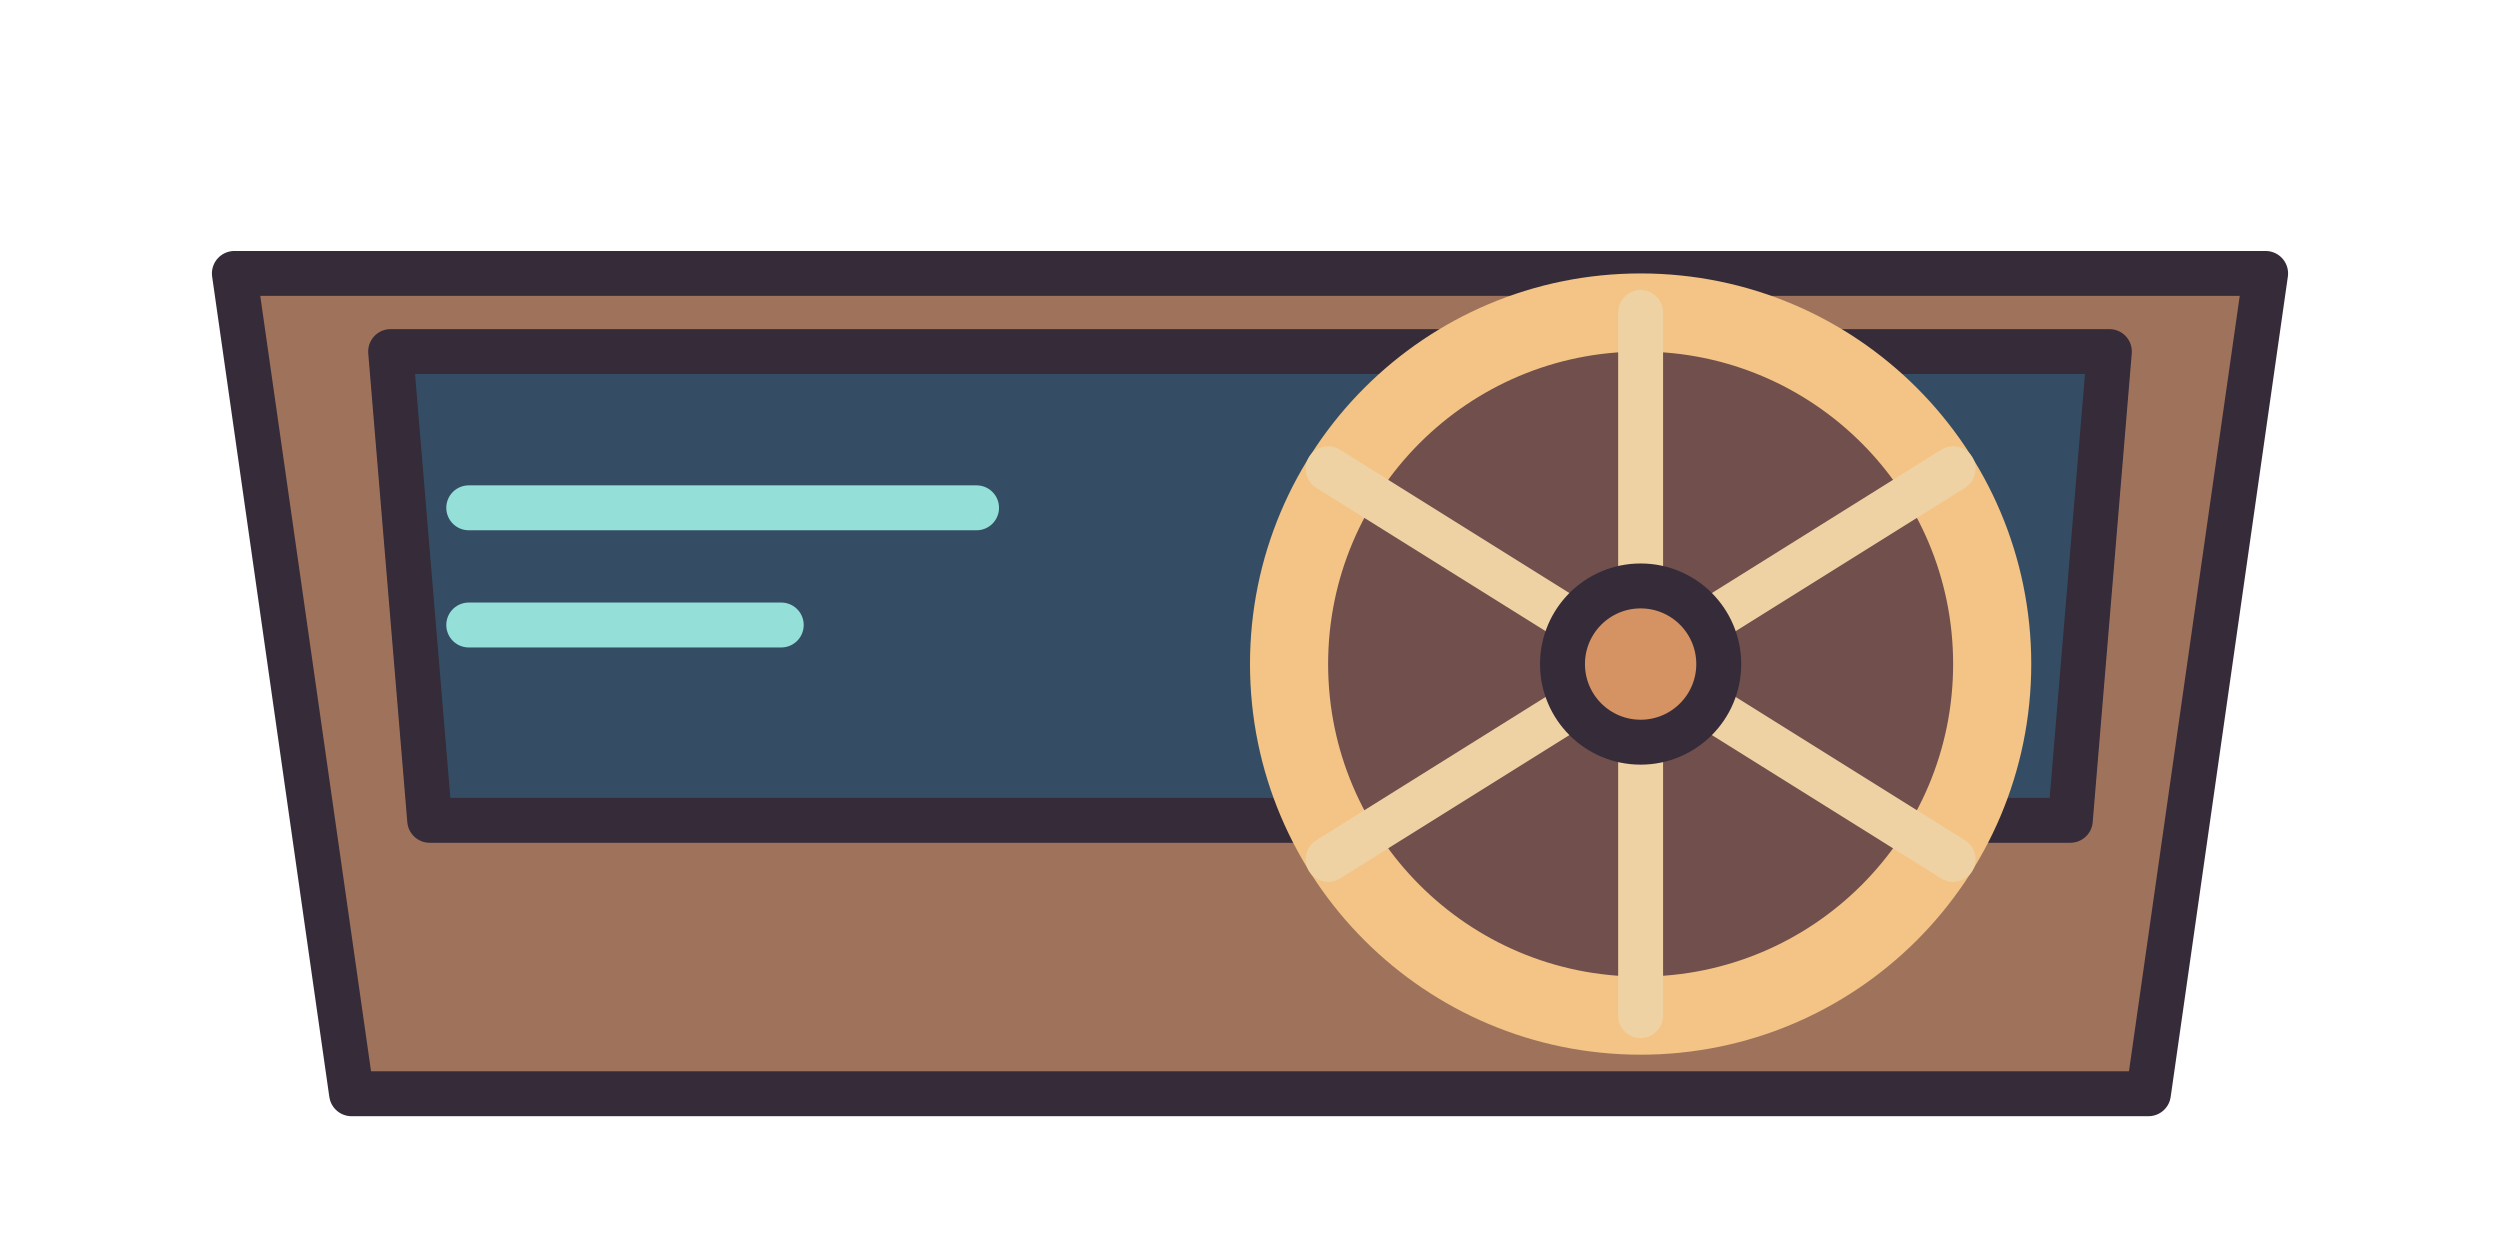
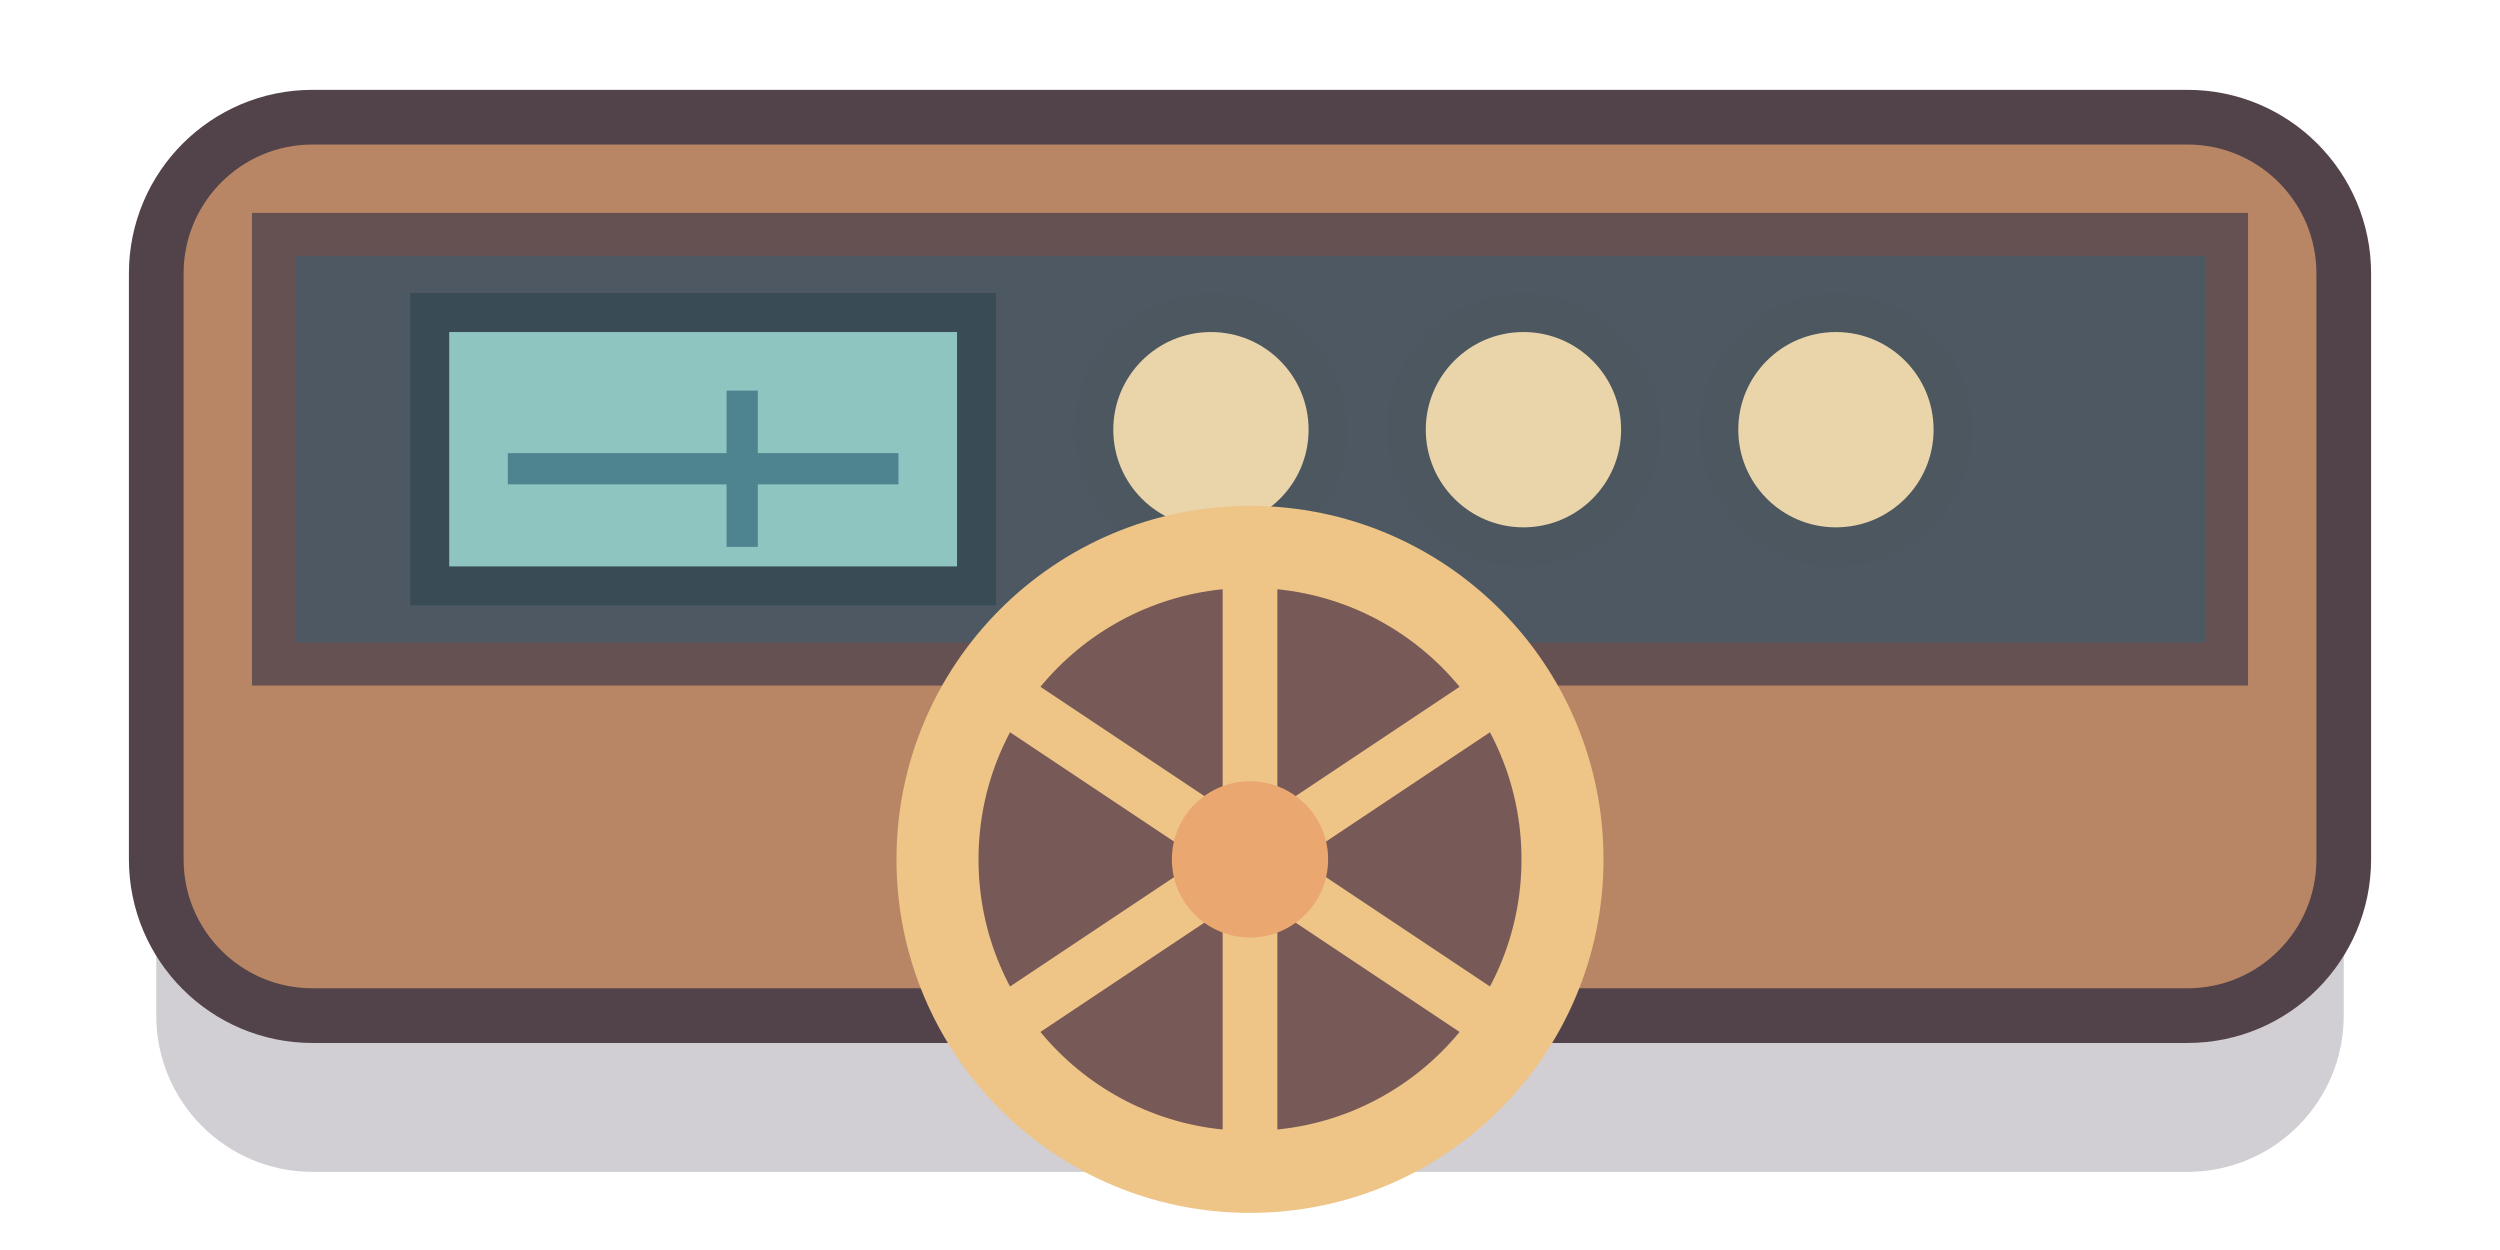
<svg xmlns="http://www.w3.org/2000/svg" viewBox="0 0 64 32">
-   <g stroke="#352b39" stroke-width="1.15" stroke-linecap="round" stroke-linejoin="round">
-     <path d="M6 7h52l-3 21H9z" fill="#9f735b" />
-     <path d="M10 9h44l-1 12H11z" fill="#344d64" />
-     <path d="M12 13h13m-13 3h8" stroke="#94dfd8" />
-     <circle cx="42" cy="17" r="9" fill="#704f4c" stroke="#f3c485" stroke-width="2" />
-     <path d="M42 8v18m-8-14 16 10m-16 0 16-10" stroke="#efd2a4" />
-     <circle cx="42" cy="17" r="2" fill="#d59262" />
+   <rect x="4" y="6" width="56" height="24" rx="4" fill="#403749" opacity=".24" />
+   <rect x="4" y="3" width="56" height="23" rx="4" fill="#b98665" stroke="#52424a" stroke-width="1.4" />
+   <path d="M7 6h50v11H7Z" fill="#4e5863" stroke="#655052" stroke-width="1.1" />
+   <path d="M11 8h14v7H11Z" fill="#8ec5c1" stroke="#394c56" />
+   <path d="M13 12h10m-4-2v4" stroke="#4e8490" stroke-width=".8" />
+   <g fill="#ead4aa" stroke="#4c5760">
+     <circle cx="31" cy="11" r="3" />
+     <circle cx="39" cy="11" r="3" />
+     <circle cx="47" cy="11" r="3" />
  </g>
+   <circle cx="32" cy="22" r="8" fill="#775957" stroke="#eec487" stroke-width="2.1" />
+   <path d="M32 15v14m-6-11 12 8m-12 0 12-8" stroke="#eec487" stroke-width="1.4" />
+   <circle cx="32" cy="22" r="2" fill="#eba770" />
</svg>
